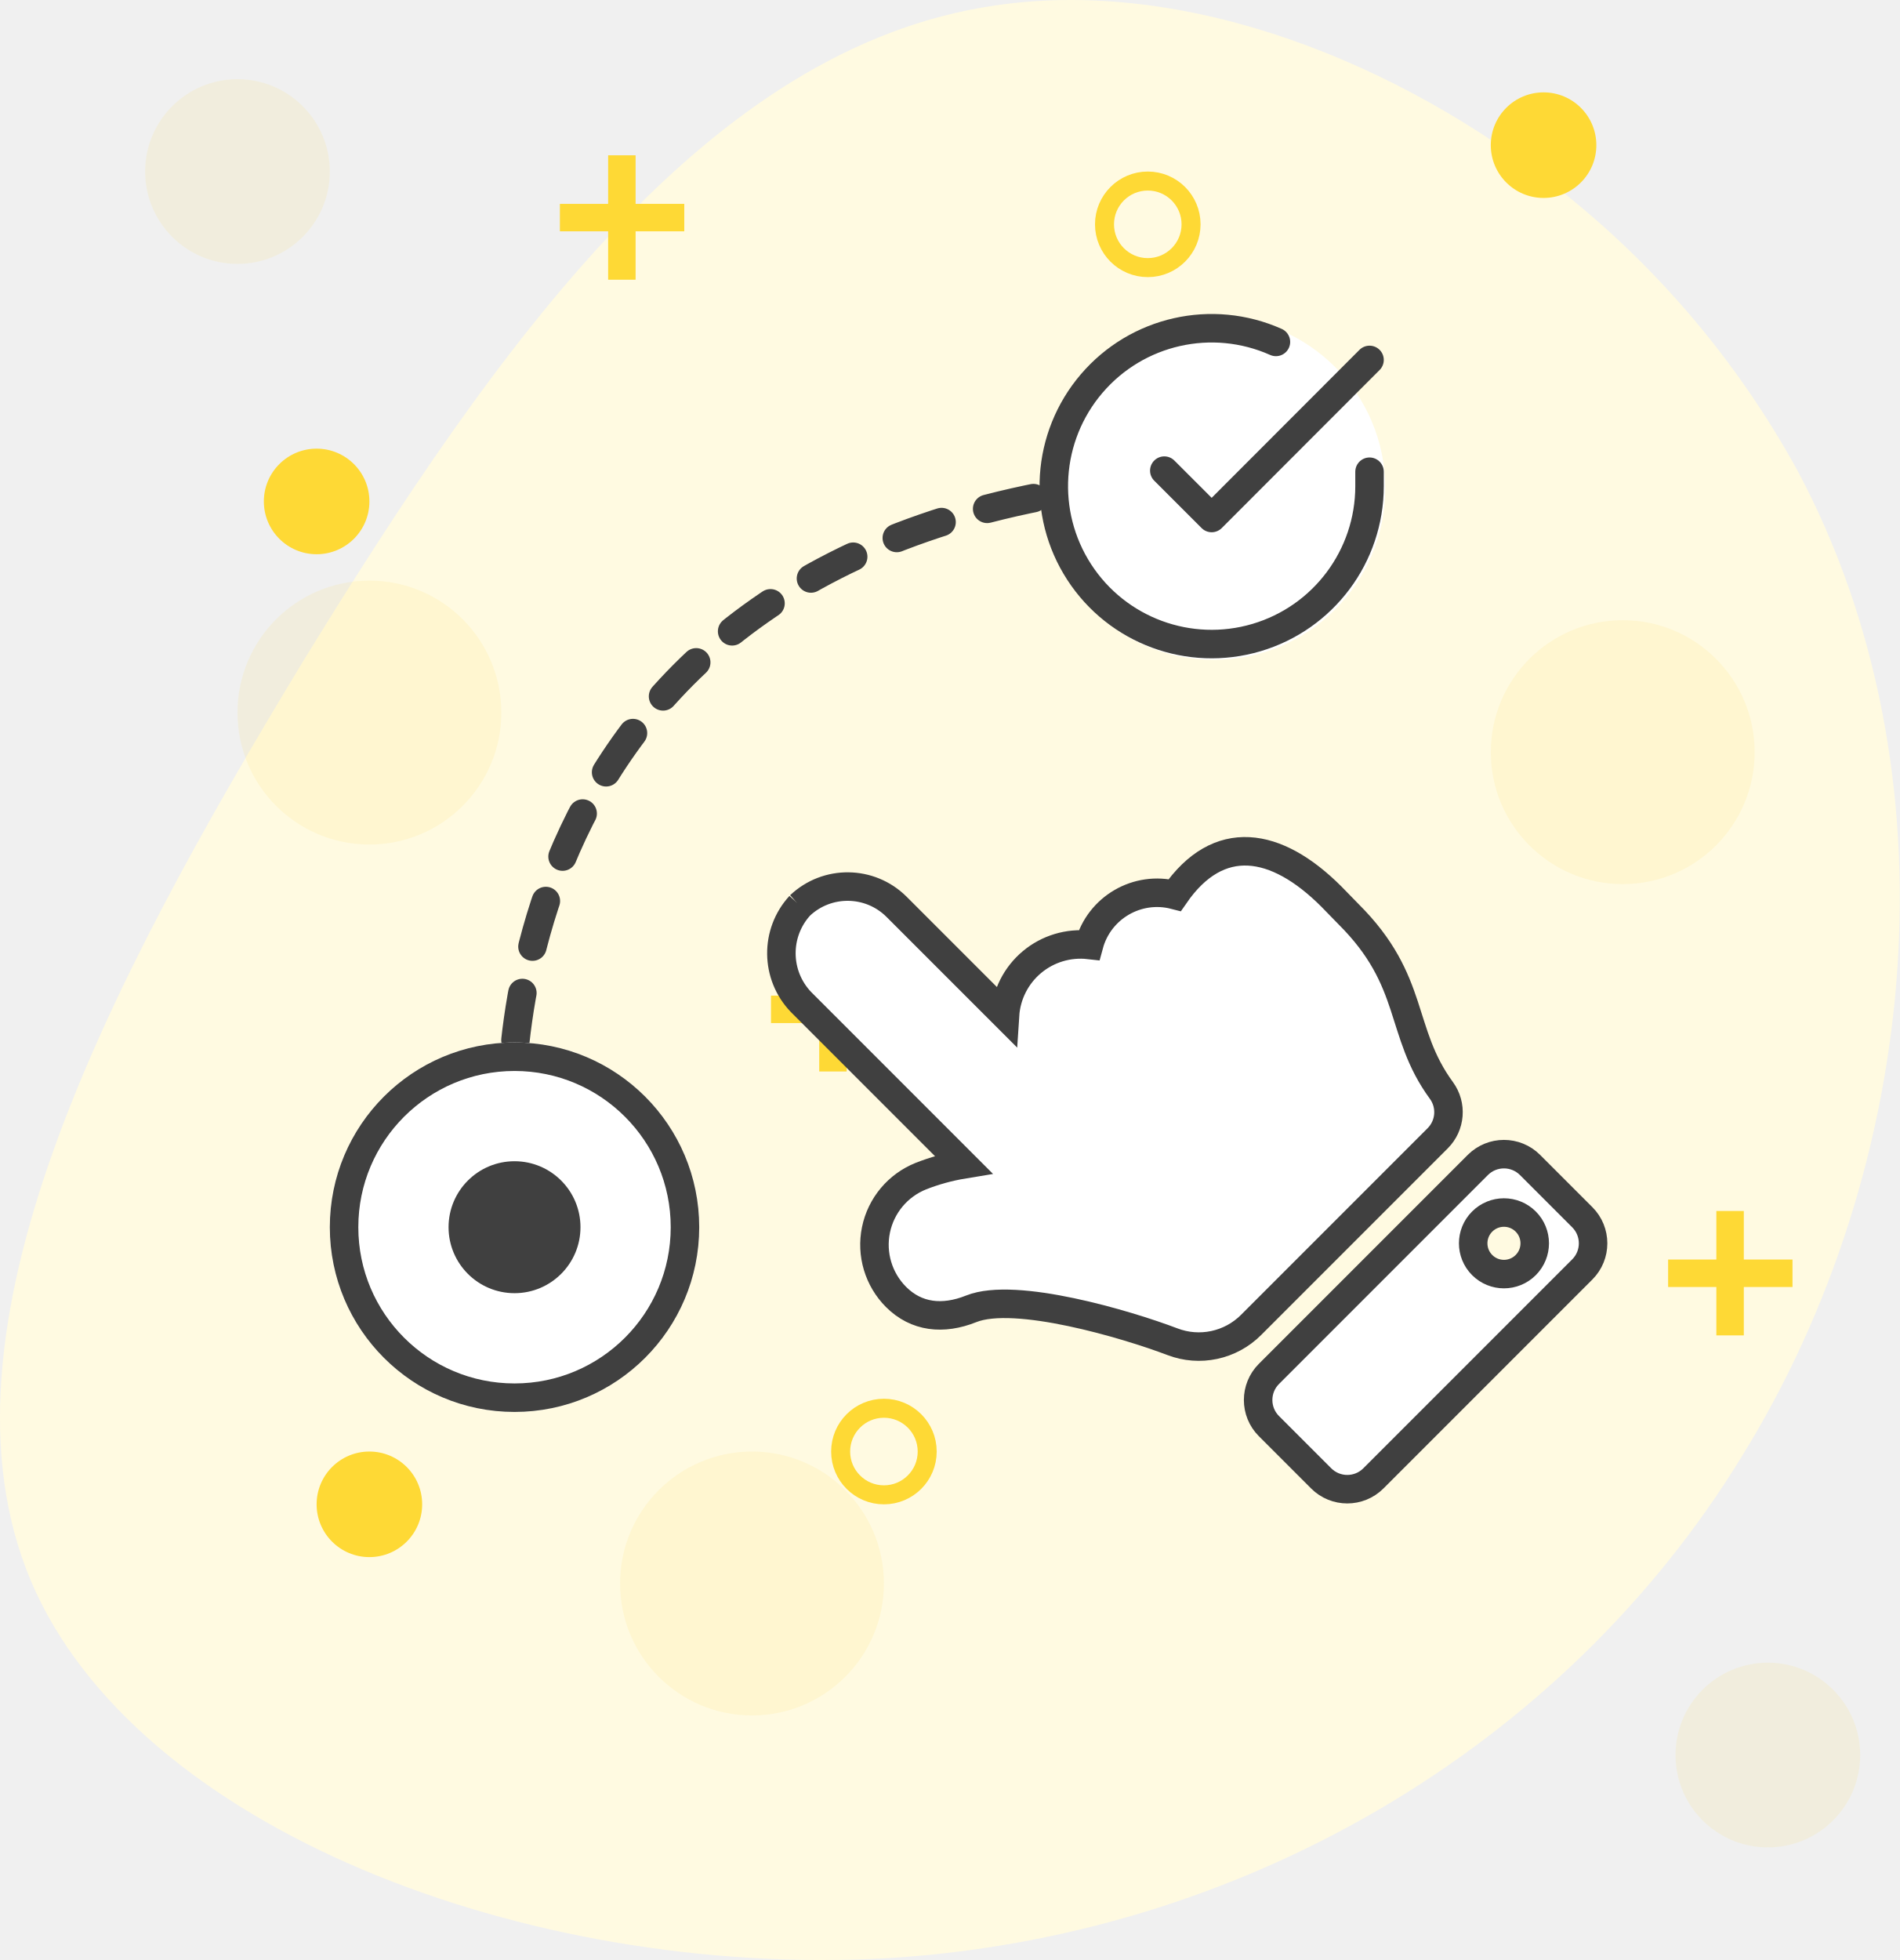
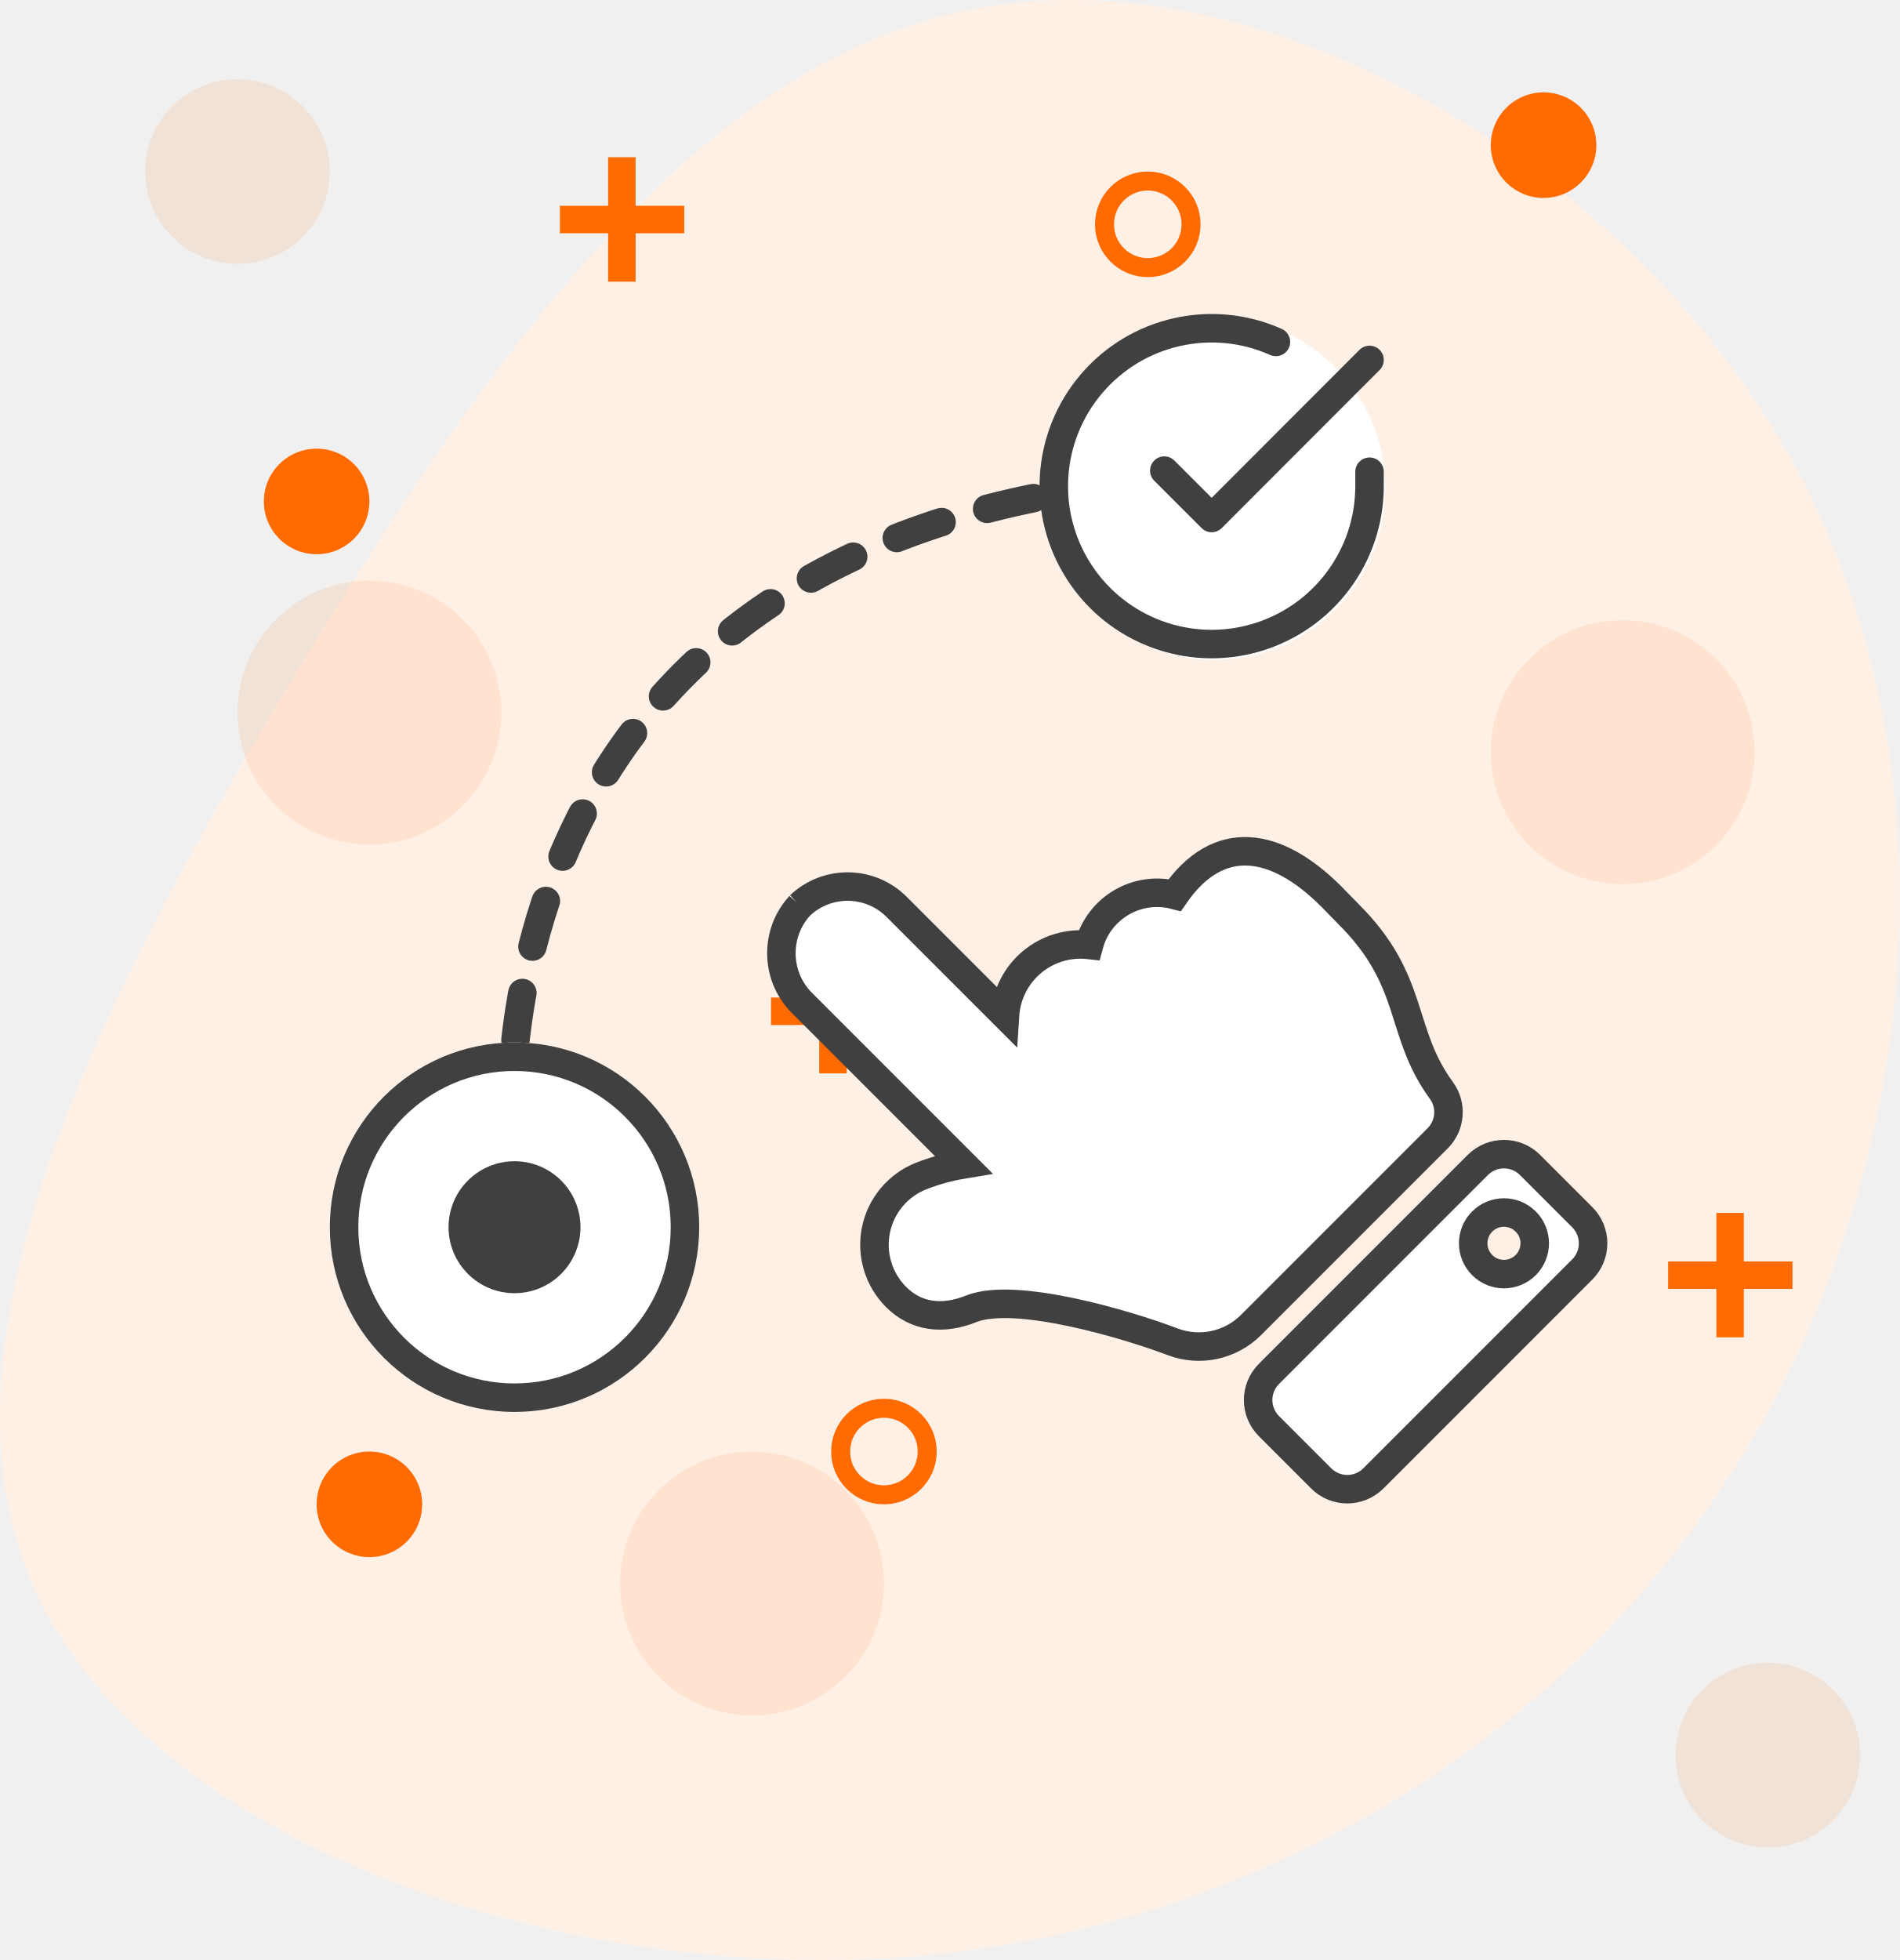
<svg xmlns="http://www.w3.org/2000/svg" width="200" height="206.294" viewBox="0 0 200 206.294">
-   <g id="Grupo_128128" data-name="Grupo 128128" transform="translate(-8 -6)">
-     <path id="blob" d="M121.88-23.877C138.815,7.84,134.94,49.316,116,79.885,97.2,110.6,63.182,130.546,25.724,132.7c-37.6,2.009-78.79-13.634-89.841-39.754-11.051-26.263,8.037-62.716,28.56-96.586C-14.89-37.368,7.211-68.367,37.206-72.816,55.862-75.672,77.517-68.257,95.482-54.5A97.006,97.006,0,0,1,121.88-23.877Z" transform="translate(75.36 79.423)" fill="#fffae1" />
+   <g id="Grupo_159651" data-name="Grupo 159651" transform="translate(-8 -6)">
+     <path id="blob" d="M121.88-23.877C138.815,7.84,134.94,49.316,116,79.885,97.2,110.6,63.182,130.546,25.724,132.7c-37.6,2.009-78.79-13.634-89.841-39.754-11.051-26.263,8.037-62.716,28.56-96.586C-14.89-37.368,7.211-68.367,37.206-72.816,67.2-77.408,104.945-55.45,121.88-23.877Z" transform="translate(75.36 79.423)" fill="#fff0e5" />
    <g id="Grupo_23" data-name="Grupo 23" transform="translate(206.611 14.333) rotate(90)">
-       <text id="_" data-name="+" transform="translate(98.278 120.444)" fill="#fed935" font-size="27" font-family="Montserrat-Bold, Montserrat" font-weight="700">
-         <tspan x="-8.087" y="0">+</tspan>
+       <text id="_" data-name="+" transform="translate(98.278 120.444)" fill="#ff6b00" font-size="27" font-family="Montserrat-Bold, Montserrat" font-weight="700">
+         <tspan x="-7.884" y="0">+</tspan>
      </text>
-       <text id="_2" data-name="+" transform="translate(14.944 142.667)" fill="#fed935" font-size="27" font-family="Montserrat-Bold, Montserrat" font-weight="700">
-         <tspan x="-8.087" y="0">+</tspan>
+       <text id="_2" data-name="+" transform="translate(14.944 142.667)" fill="#ff6b00" font-size="27" font-family="Montserrat-Bold, Montserrat" font-weight="700">
+         <tspan x="-7.884" y="0">+</tspan>
      </text>
-       <text id="_3" data-name="+" transform="translate(126.056 26)" fill="#fed935" font-size="27" font-family="Montserrat-Bold, Montserrat" font-weight="700">
-         <tspan x="-8.087" y="0">+</tspan>
+       <text id="_3" data-name="+" transform="translate(126.056 26)" fill="#ff6b00" font-size="27" font-family="Montserrat-Bold, Montserrat" font-weight="700">
+         <tspan x="-7.884" y="0">+</tspan>
      </text>
-       <circle id="Elipse_1" data-name="Elipse 1" cx="5.556" cy="5.556" r="5.556" transform="translate(1.389 30.556)" fill="#fed935" />
-       <circle id="Elipse_2" data-name="Elipse 2" cx="5.556" cy="5.556" r="5.556" transform="translate(38.889 159.722)" fill="#fed935" />
-       <circle id="Elipse_5" data-name="Elipse 5" cx="5.556" cy="5.556" r="5.556" transform="translate(144.444 154.167)" fill="#fed935" />
-       <circle id="Elipse_6" data-name="Elipse 6" cx="13.889" cy="13.889" r="13.889" transform="translate(56.944 13.889)" fill="#fed935" opacity="0.1" />
-       <circle id="Elipse_7" data-name="Elipse 7" cx="13.889" cy="13.889" r="13.889" transform="translate(144.444 105.556)" fill="#fed935" opacity="0.1" />
-       <circle id="Elipse_11" data-name="Elipse 11" cx="9.722" cy="9.722" r="9.722" transform="translate(166.667 2.778)" fill="#fed935" opacity="0.1" />
-       <circle id="Elipse_12" data-name="Elipse 12" cx="9.722" cy="9.722" r="9.722" transform="translate(0 163.889)" fill="#fed935" opacity="0.1" />
-       <circle id="Elipse_8" data-name="Elipse 8" cx="13.889" cy="13.889" r="13.889" transform="translate(52.778 145.833)" fill="#fed935" opacity="0.1" />
-       <g id="Elipse_3" data-name="Elipse 3" transform="translate(138.889 100)" fill="none" stroke="#fed935" stroke-width="2">
+       <circle id="Elipse_1" data-name="Elipse 1" cx="5.556" cy="5.556" r="5.556" transform="translate(1.389 30.556)" fill="#ff6b00" />
+       <circle id="Elipse_2" data-name="Elipse 2" cx="5.556" cy="5.556" r="5.556" transform="translate(38.889 159.722)" fill="#ff6b00" />
+       <circle id="Elipse_5" data-name="Elipse 5" cx="5.556" cy="5.556" r="5.556" transform="translate(144.444 154.167)" fill="#ff6b00" />
+       <circle id="Elipse_6" data-name="Elipse 6" cx="13.889" cy="13.889" r="13.889" transform="translate(56.944 13.889)" fill="#ff6b00" opacity="0.1" />
+       <circle id="Elipse_7" data-name="Elipse 7" cx="13.889" cy="13.889" r="13.889" transform="translate(144.444 105.556)" fill="#ff6b00" opacity="0.1" />
+       <circle id="Elipse_11" data-name="Elipse 11" cx="9.722" cy="9.722" r="9.722" transform="translate(166.667 2.778)" fill="#ff6b00" opacity="0.1" />
+       <circle id="Elipse_12" data-name="Elipse 12" cx="9.722" cy="9.722" r="9.722" transform="translate(0 163.889)" fill="#ff6b00" opacity="0.1" />
+       <circle id="Elipse_8" data-name="Elipse 8" cx="13.889" cy="13.889" r="13.889" transform="translate(52.778 145.833)" fill="#ff6b00" opacity="0.1" />
+       <g id="Elipse_3" data-name="Elipse 3" transform="translate(138.889 100)" fill="none" stroke="#ff6b00" stroke-width="2">
        <circle cx="5.556" cy="5.556" r="5.556" stroke="none" />
        <circle cx="5.556" cy="5.556" r="4.556" fill="none" />
      </g>
-       <g id="Elipse_4" data-name="Elipse 4" transform="translate(9.722 72.222)" fill="none" stroke="#fed935" stroke-width="2">
+       <g id="Elipse_4" data-name="Elipse 4" transform="translate(9.722 72.222)" fill="none" stroke="#ff6b00" stroke-width="2">
        <circle cx="5.556" cy="5.556" r="5.556" stroke="none" />
        <circle cx="5.556" cy="5.556" r="4.556" fill="none" />
      </g>
    </g>
    <g id="Grupo_20" data-name="Grupo 20" transform="translate(42.722 39.333)">
      <g id="Grupo_17" data-name="Grupo 17" transform="translate(33.531 77.938) rotate(-45)">
        <path id="Icon_awesome-hand-point-right" data-name="Icon awesome-hand-point-right" d="M85.321,21.975a7.3,7.3,0,0,1-7.257,7.1H61.889a7.968,7.968,0,0,1-1.02,11.492A7.42,7.42,0,0,1,58.2,50.661c1.454,7.96-3.555,11.544-11.761,11.544-.445,0-2.151-.033-2.592-.032C33.812,62.2,31.4,57.141,23.808,55.967a3.883,3.883,0,0,1-3.283-3.84V24.341h0a7.776,7.776,0,0,1,4.611-7.1c4.679-2.1,15.456-7.944,17.42-12.526C43.818,1.765,46.019,0,49.035,0a7.781,7.781,0,0,1,7.147,10.839,22.017,22.017,0,0,1-2.293,4.037H78.064a7.422,7.422,0,0,1,7.257,7.1Zm-69.77.056v31.1a3.888,3.888,0,0,1-3.888,3.888H3.888A3.888,3.888,0,0,1,0,53.133v-31.1a3.888,3.888,0,0,1,3.888-3.888h7.776A3.888,3.888,0,0,1,15.551,22.031ZM11.015,49.246a3.24,3.24,0,1,0-3.24,3.24A3.24,3.24,0,0,0,11.015,49.246Z" transform="translate(0 85.917) rotate(-90)" fill="#fff" />
        <path id="Icon_awesome-hand-point-right-2" data-name="Icon awesome-hand-point-right" d="M85.321,21.975a7.3,7.3,0,0,1-7.257,7.1H61.889a7.968,7.968,0,0,1-1.02,11.492A7.42,7.42,0,0,1,58.2,50.661c1.454,7.96-3.555,11.544-11.761,11.544-.445,0-2.151-.033-2.592-.032C33.812,62.2,31.4,57.141,23.808,55.967a3.883,3.883,0,0,1-3.283-3.84V24.341h0a7.776,7.776,0,0,1,4.611-7.1c4.679-2.1,15.456-7.944,17.42-12.526C43.818,1.765,46.019,0,49.035,0a7.781,7.781,0,0,1,7.147,10.839,22.017,22.017,0,0,1-2.293,4.037H78.064a7.422,7.422,0,0,1,7.257,7.1Zm-69.77.056v31.1a3.888,3.888,0,0,1-3.888,3.888H3.888A3.888,3.888,0,0,1,0,53.133v-31.1a3.888,3.888,0,0,1,3.888-3.888h7.776A3.888,3.888,0,0,1,15.551,22.031ZM11.015,49.246a3.24,3.24,0,1,0-3.24,3.24A3.24,3.24,0,0,0,11.015,49.246Z" transform="translate(0.595 85.321) rotate(-90)" fill="none" stroke="#404040" stroke-width="3" />
      </g>
      <path id="Trazado_43" data-name="Trazado 43" d="M1263.059,186.027s-5.147-61.973,66.91-68.789" transform="translate(-1243.858 -99.916)" fill="none" stroke="#404040" stroke-linecap="round" stroke-width="3" stroke-dasharray="5" />
      <g id="Grupo_18" data-name="Grupo 18" transform="translate(0 76.389)">
        <g id="Elipse_10" data-name="Elipse 10" transform="translate(0 0)" fill="#fff" stroke="#404040" stroke-width="3">
          <circle cx="19.444" cy="19.444" r="19.444" stroke="none" />
          <circle cx="19.444" cy="19.444" r="17.944" fill="none" />
        </g>
        <circle id="Elipse_14" data-name="Elipse 14" cx="6.944" cy="6.944" r="6.944" transform="translate(12.5 12.5)" fill="#404040" />
      </g>
      <g id="Grupo_19" data-name="Grupo 19" transform="translate(75 0)">
        <circle id="Elipse_13" data-name="Elipse 13" cx="18.056" cy="18.056" r="18.056" transform="translate(0)" fill="#fff" />
        <g id="Icon_feather-check-circle" data-name="Icon feather-check-circle" transform="translate(1.216 1.216)">
          <path id="Trazado_18" data-name="Trazado 18" d="M36.24,18.092v1.529A16.62,16.62,0,1,1,26.385,4.43" transform="translate(-3 -2.991)" fill="none" stroke="#404040" stroke-linecap="round" stroke-linejoin="round" stroke-width="3" />
          <path id="Trazado_19" data-name="Trazado 19" d="M35.106,6,18.486,22.637,13.5,17.651" transform="translate(-1.866 -2.666)" fill="none" stroke="#404040" stroke-linecap="round" stroke-linejoin="round" stroke-width="3" />
        </g>
      </g>
    </g>
  </g>
</svg>
